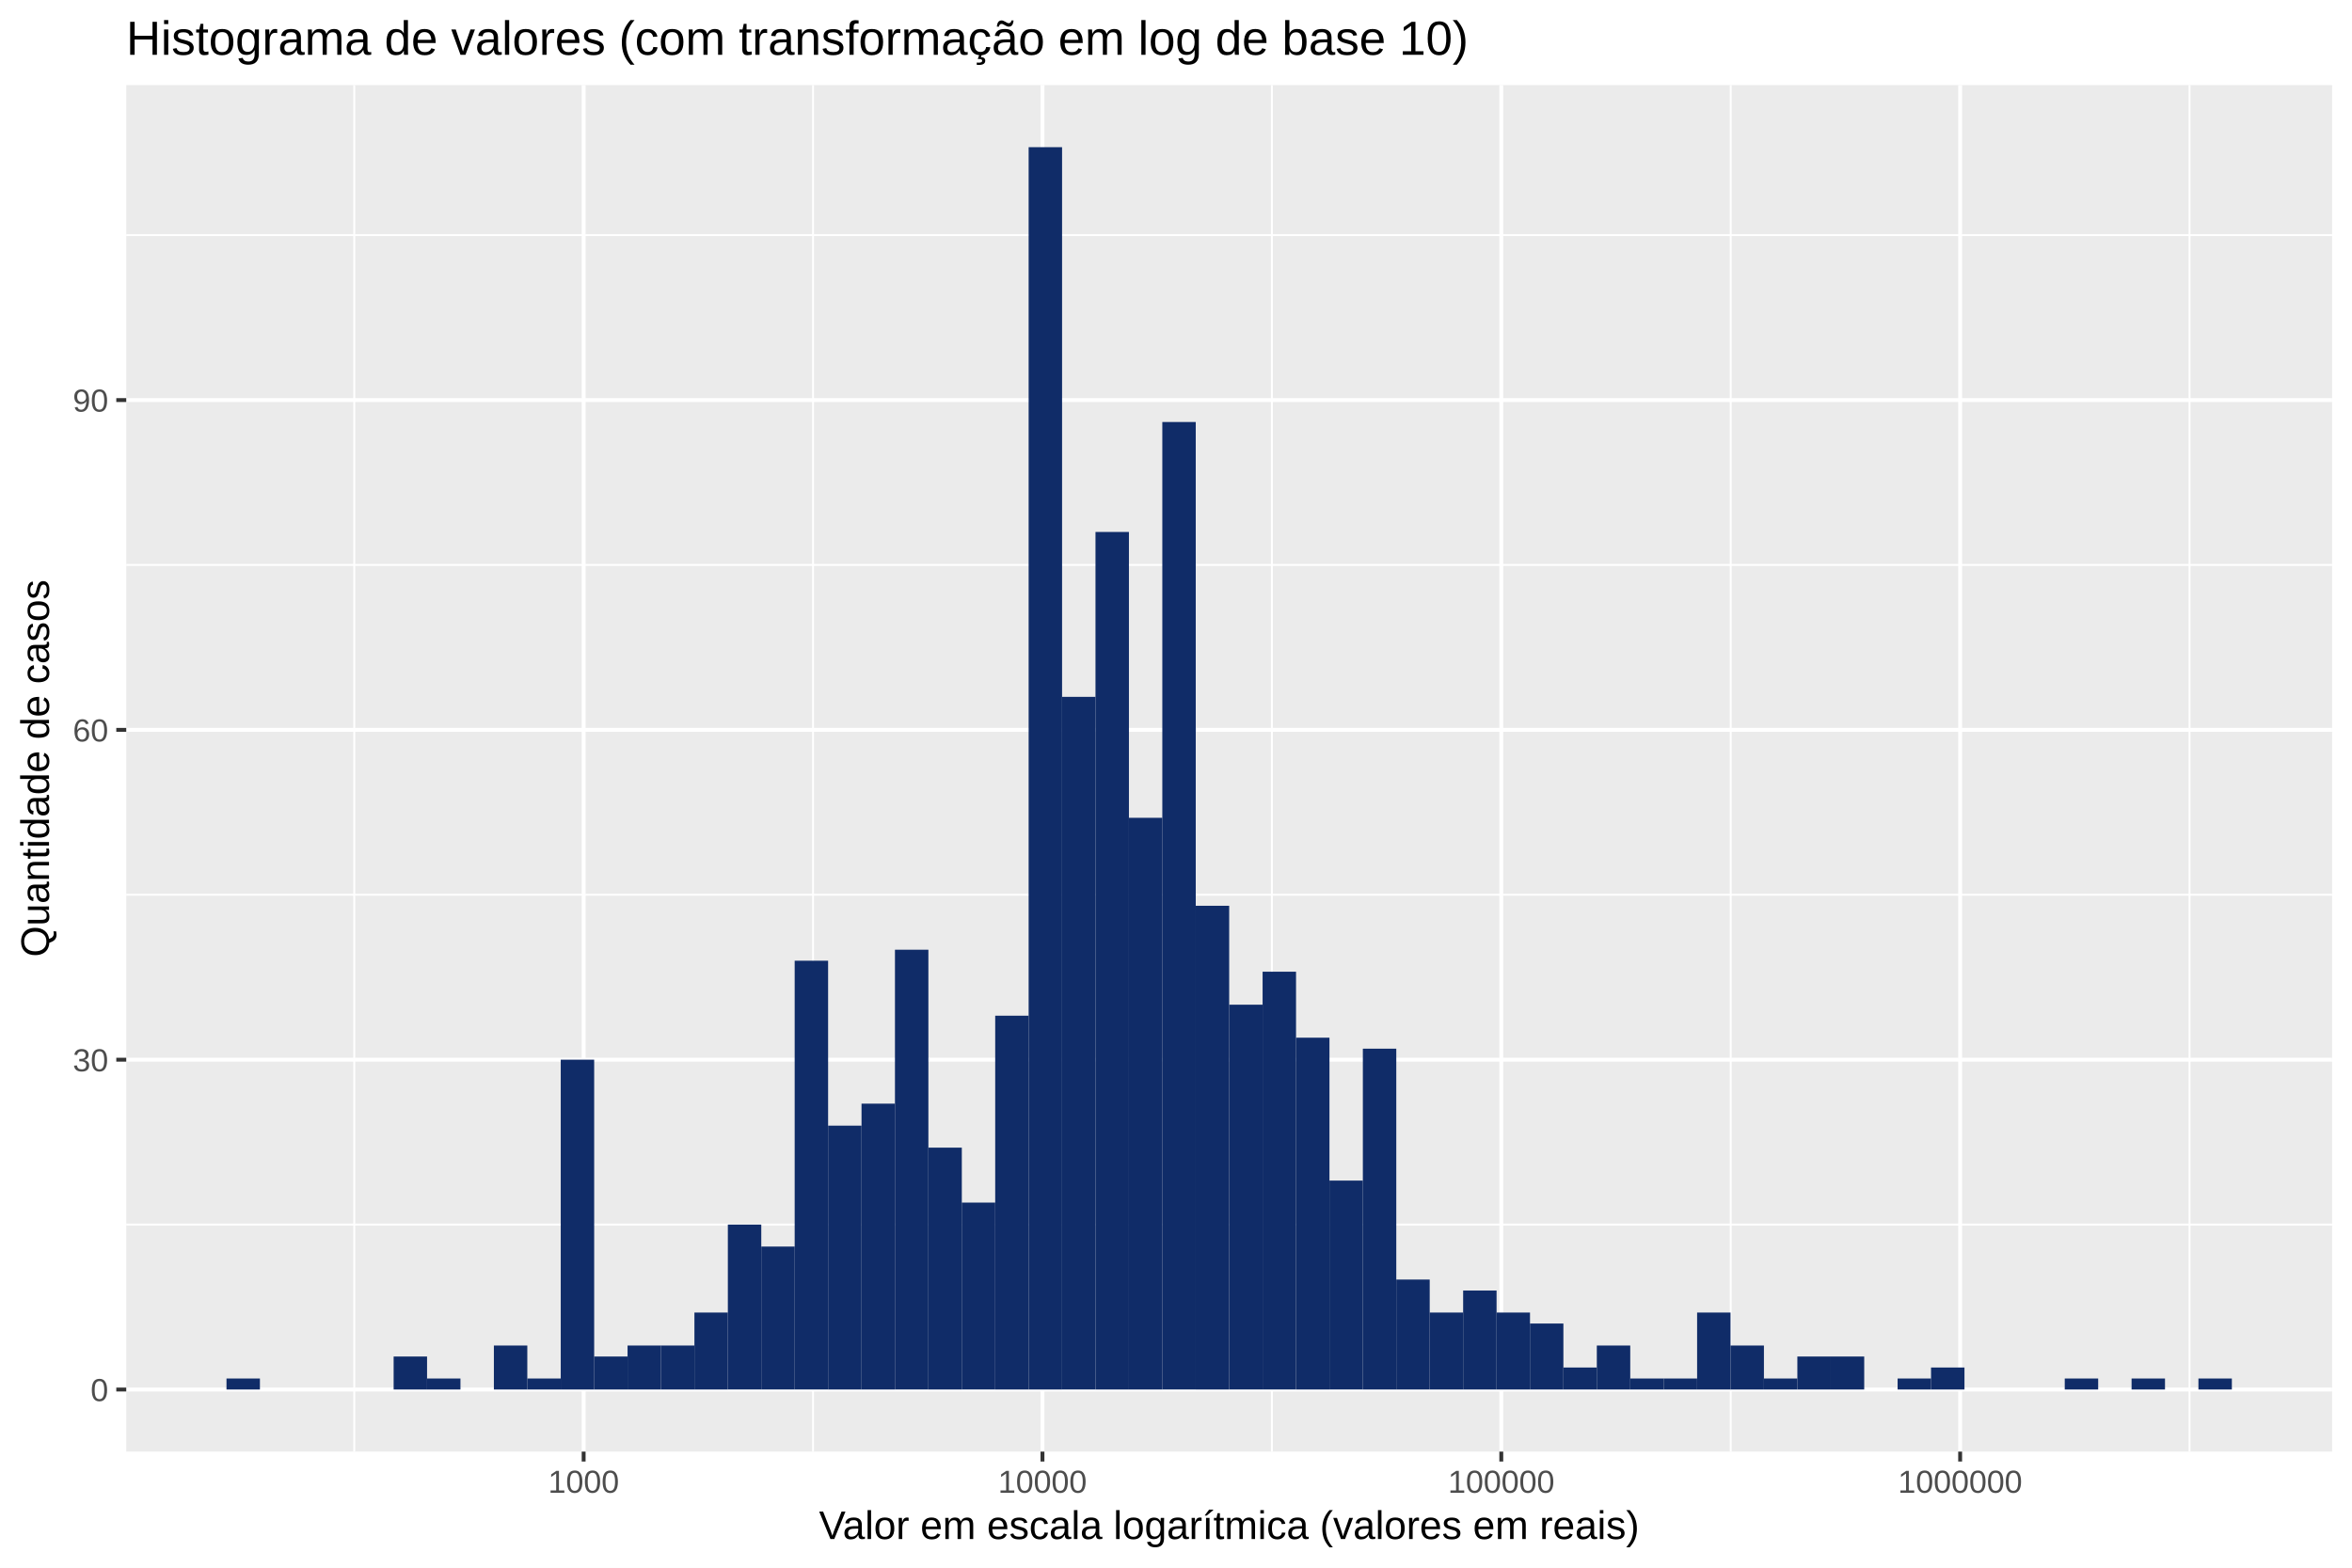
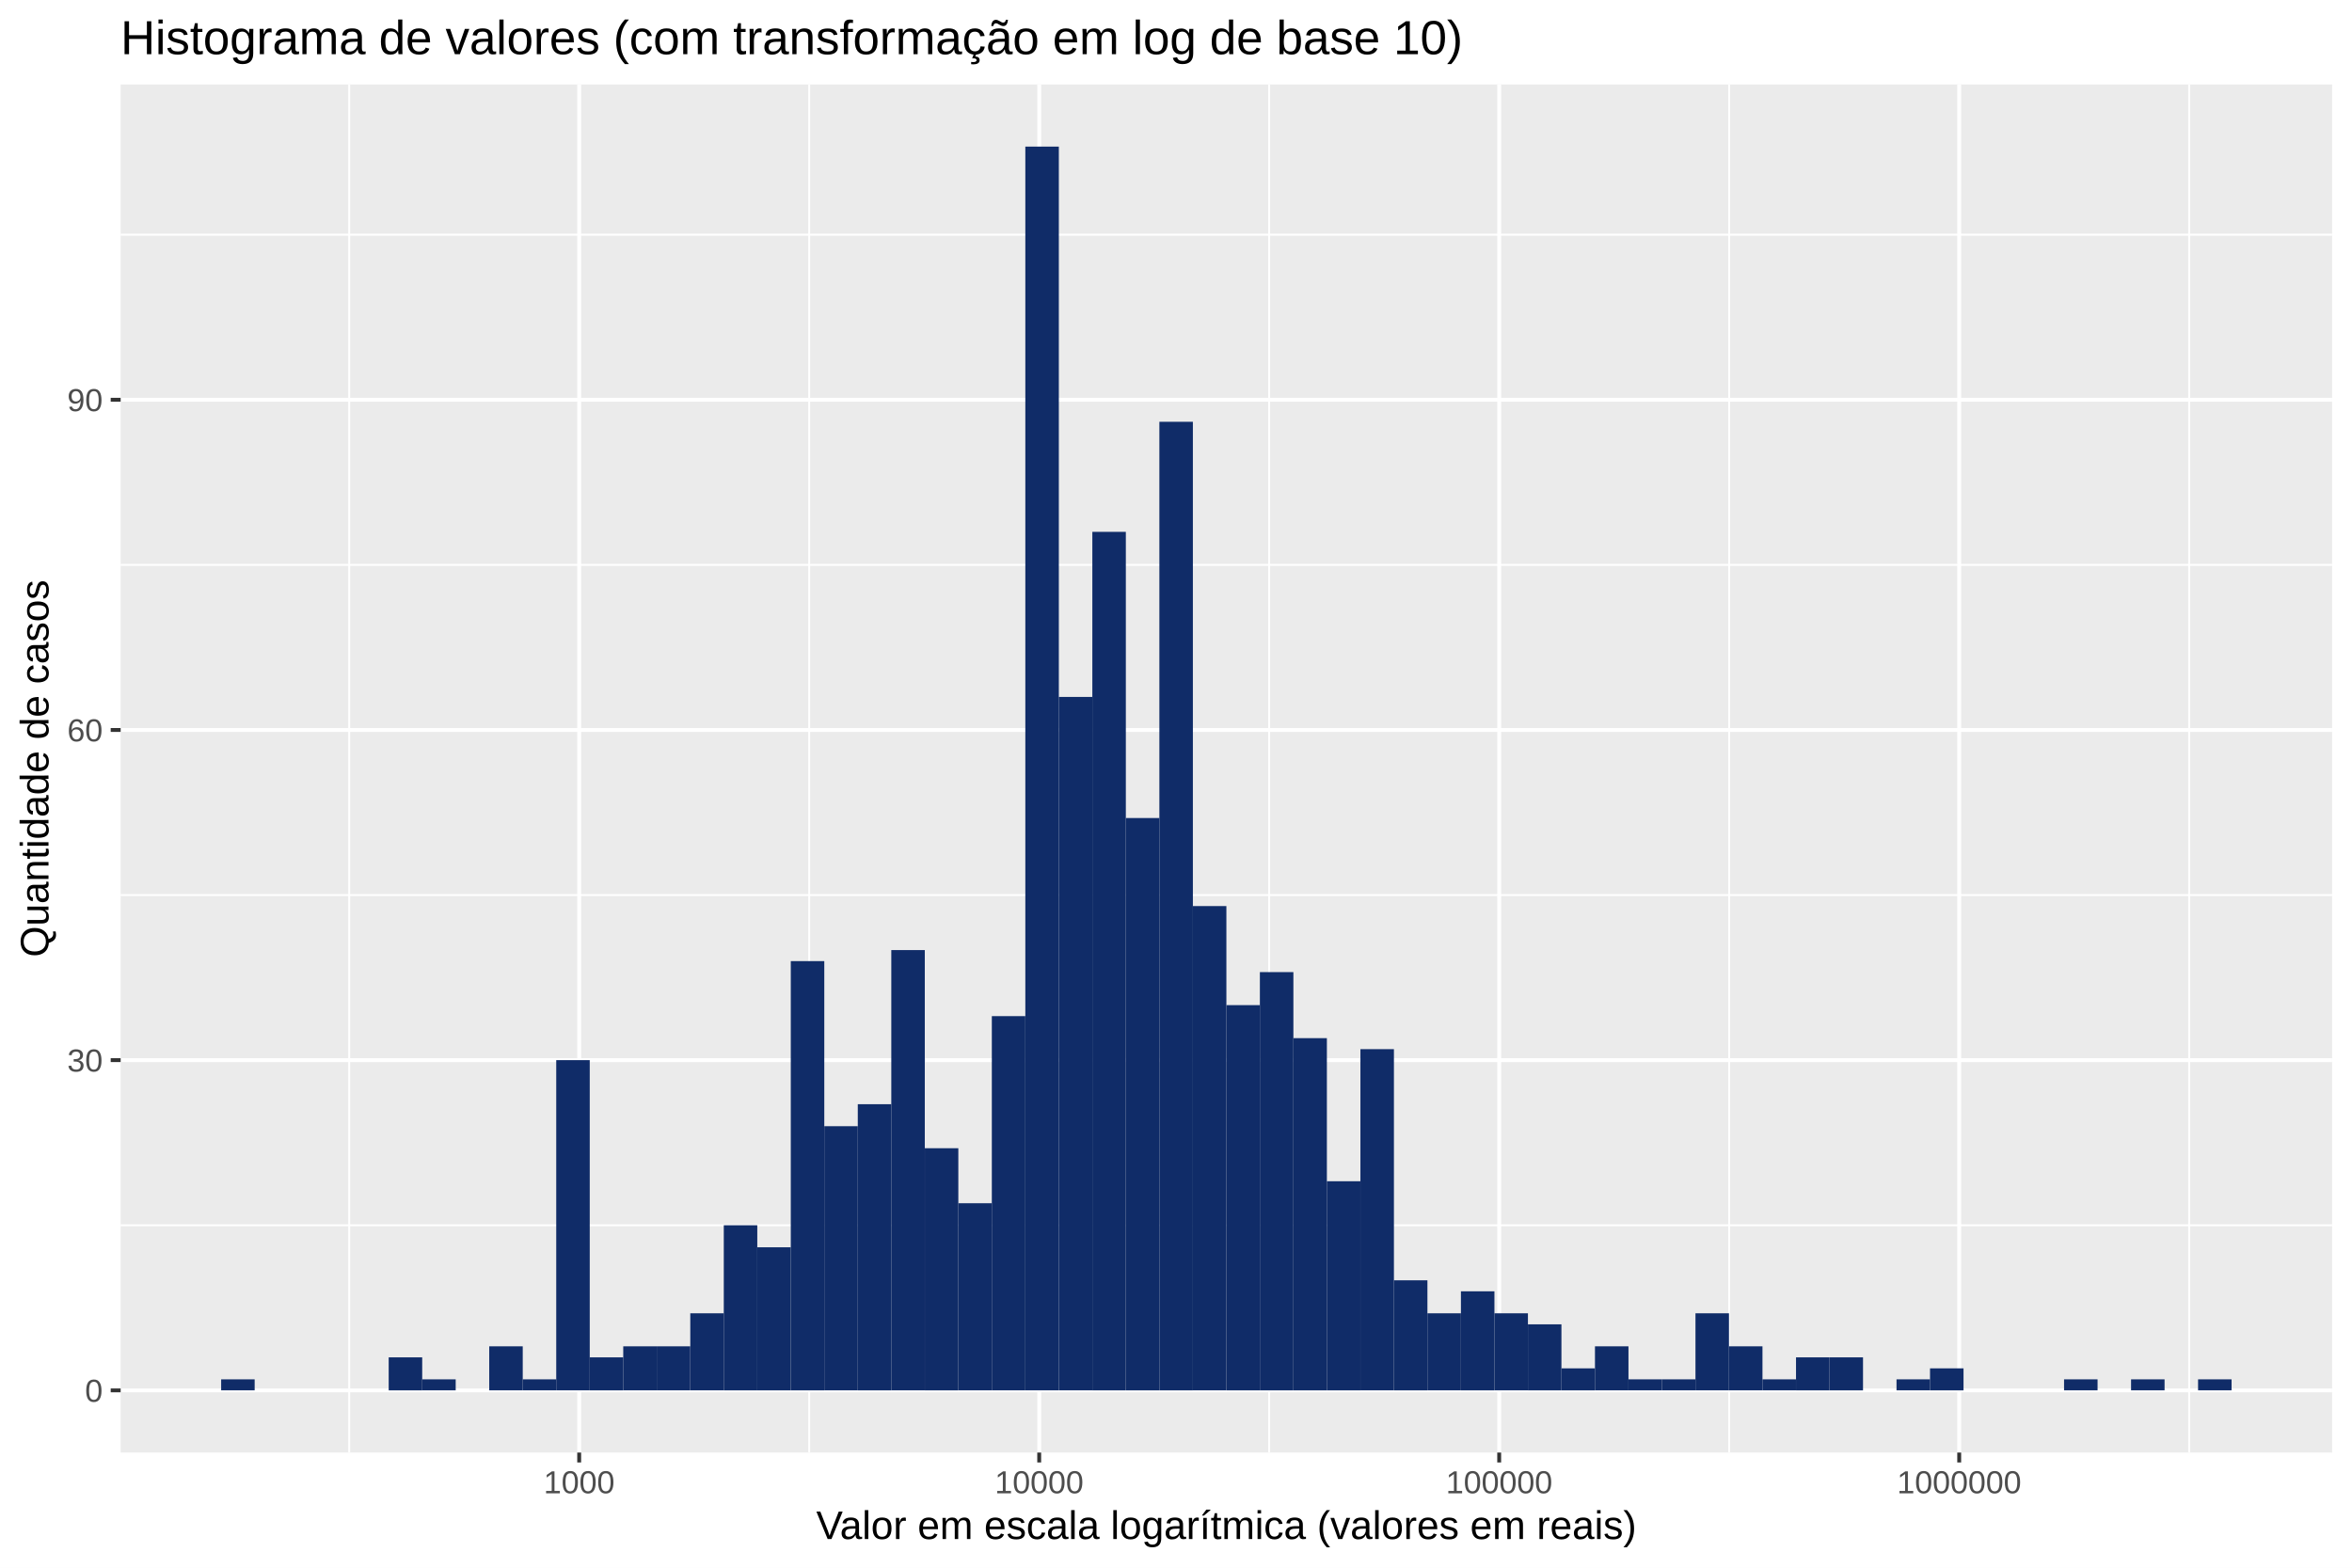
<svg xmlns="http://www.w3.org/2000/svg" class="svglite" width="648.00pt" height="432.00pt" viewBox="0 0 648.00 432.00">
  <defs>
    <style type="text/css">
    .svglite line, .svglite polyline, .svglite polygon, .svglite path, .svglite rect, .svglite circle {
      fill: none;
      stroke: #000000;
      stroke-linecap: round;
      stroke-linejoin: round;
      stroke-miterlimit: 10.00;
    }
    .svglite text {
      white-space: pre;
    }
  </style>
  </defs>
  <rect width="100%" height="100%" style="stroke: none; fill: #FFFFFF;" />
  <defs>
    <clipPath id="cpMC4wMHw2NDguMDB8MC4wMHw0MzIuMDA=">
      <rect x="0.00" y="0.00" width="648.00" height="432.00" />
    </clipPath>
  </defs>
  <g clip-path="url(#cpMC4wMHw2NDguMDB8MC4wMHw0MzIuMDA=)">
    <rect x="0.00" y="0.00" width="648.00" height="432.00" style="stroke-width: 1.07; stroke: #FFFFFF; fill: #FFFFFF;" />
  </g>
  <defs>
-     <clipPath id="cpMzQuNzh8NjQyLjUyfDIzLjQ0fDQwMC4wMQ==">
-       <rect x="34.78" y="23.44" width="607.74" height="376.58" />
+     <clipPath id="cpMzMuMjR8NjQyLjUyfDIzLjI3fDQwMC4yNw==">
+       <rect x="33.24" y="23.27" width="609.28" height="377.01" />
    </clipPath>
  </defs>
-   <g clip-path="url(#cpMzQuNzh8NjQyLjUyfDIzLjQ0fDQwMC4wMQ==)">
-     <rect x="34.78" y="23.44" width="607.74" height="376.58" style="stroke-width: 1.07; stroke: none; fill: #EBEBEB;" />
-     <polyline points="34.78,337.45 642.52,337.45 " style="stroke-width: 0.53; stroke: #FFFFFF; stroke-linecap: butt;" />
-     <polyline points="34.78,246.57 642.52,246.57 " style="stroke-width: 0.53; stroke: #FFFFFF; stroke-linecap: butt;" />
-     <polyline points="34.78,155.68 642.52,155.68 " style="stroke-width: 0.53; stroke: #FFFFFF; stroke-linecap: butt;" />
-     <polyline points="34.78,64.79 642.52,64.79 " style="stroke-width: 0.53; stroke: #FFFFFF; stroke-linecap: butt;" />
-     <polyline points="97.59,400.01 97.59,23.44 " style="stroke-width: 0.53; stroke: #FFFFFF; stroke-linecap: butt;" />
-     <polyline points="224.00,400.01 224.00,23.44 " style="stroke-width: 0.53; stroke: #FFFFFF; stroke-linecap: butt;" />
-     <polyline points="350.42,400.01 350.42,23.44 " style="stroke-width: 0.53; stroke: #FFFFFF; stroke-linecap: butt;" />
-     <polyline points="476.83,400.01 476.83,23.44 " style="stroke-width: 0.53; stroke: #FFFFFF; stroke-linecap: butt;" />
-     <polyline points="603.24,400.01 603.24,23.44 " style="stroke-width: 0.53; stroke: #FFFFFF; stroke-linecap: butt;" />
-     <polyline points="34.78,382.90 642.52,382.90 " style="stroke-width: 1.07; stroke: #FFFFFF; stroke-linecap: butt;" />
-     <polyline points="34.78,292.01 642.52,292.01 " style="stroke-width: 1.07; stroke: #FFFFFF; stroke-linecap: butt;" />
-     <polyline points="34.78,201.12 642.52,201.12 " style="stroke-width: 1.07; stroke: #FFFFFF; stroke-linecap: butt;" />
-     <polyline points="34.78,110.24 642.52,110.24 " style="stroke-width: 1.07; stroke: #FFFFFF; stroke-linecap: butt;" />
-     <polyline points="160.80,400.01 160.80,23.44 " style="stroke-width: 1.07; stroke: #FFFFFF; stroke-linecap: butt;" />
-     <polyline points="287.21,400.01 287.21,23.44 " style="stroke-width: 1.07; stroke: #FFFFFF; stroke-linecap: butt;" />
-     <polyline points="413.62,400.01 413.62,23.44 " style="stroke-width: 1.07; stroke: #FFFFFF; stroke-linecap: butt;" />
-     <polyline points="540.04,400.01 540.04,23.44 " style="stroke-width: 1.07; stroke: #FFFFFF; stroke-linecap: butt;" />
-     <rect x="62.40" y="379.87" width="9.21" height="3.03" style="stroke-width: 1.07; stroke: none; stroke-linecap: square; stroke-linejoin: miter; fill: #102C68;" />
-     <rect x="71.61" y="382.90" width="9.21" height="0.00" style="stroke-width: 1.07; stroke: none; stroke-linecap: square; stroke-linejoin: miter; fill: #102C68;" />
-     <rect x="80.82" y="382.90" width="9.21" height="0.00" style="stroke-width: 1.07; stroke: none; stroke-linecap: square; stroke-linejoin: miter; fill: #102C68;" />
-     <rect x="90.03" y="382.90" width="9.21" height="0.00" style="stroke-width: 1.07; stroke: none; stroke-linecap: square; stroke-linejoin: miter; fill: #102C68;" />
-     <rect x="99.24" y="382.90" width="9.21" height="0.00" style="stroke-width: 1.07; stroke: none; stroke-linecap: square; stroke-linejoin: miter; fill: #102C68;" />
-     <rect x="108.45" y="373.81" width="9.21" height="9.09" style="stroke-width: 1.07; stroke: none; stroke-linecap: square; stroke-linejoin: miter; fill: #102C68;" />
-     <rect x="117.65" y="379.87" width="9.21" height="3.03" style="stroke-width: 1.07; stroke: none; stroke-linecap: square; stroke-linejoin: miter; fill: #102C68;" />
-     <rect x="126.86" y="382.90" width="9.21" height="0.00" style="stroke-width: 1.07; stroke: none; stroke-linecap: square; stroke-linejoin: miter; fill: #102C68;" />
-     <rect x="136.07" y="370.78" width="9.21" height="12.12" style="stroke-width: 1.07; stroke: none; stroke-linecap: square; stroke-linejoin: miter; fill: #102C68;" />
-     <rect x="145.28" y="379.87" width="9.21" height="3.03" style="stroke-width: 1.07; stroke: none; stroke-linecap: square; stroke-linejoin: miter; fill: #102C68;" />
-     <rect x="154.49" y="292.01" width="9.21" height="90.89" style="stroke-width: 1.07; stroke: none; stroke-linecap: square; stroke-linejoin: miter; fill: #102C68;" />
-     <rect x="163.69" y="373.81" width="9.21" height="9.09" style="stroke-width: 1.07; stroke: none; stroke-linecap: square; stroke-linejoin: miter; fill: #102C68;" />
-     <rect x="172.90" y="370.78" width="9.21" height="12.12" style="stroke-width: 1.07; stroke: none; stroke-linecap: square; stroke-linejoin: miter; fill: #102C68;" />
-     <rect x="182.11" y="370.78" width="9.21" height="12.12" style="stroke-width: 1.07; stroke: none; stroke-linecap: square; stroke-linejoin: miter; fill: #102C68;" />
-     <rect x="191.32" y="361.69" width="9.21" height="21.21" style="stroke-width: 1.07; stroke: none; stroke-linecap: square; stroke-linejoin: miter; fill: #102C68;" />
-     <rect x="200.53" y="337.45" width="9.21" height="45.44" style="stroke-width: 1.07; stroke: none; stroke-linecap: square; stroke-linejoin: miter; fill: #102C68;" />
-     <rect x="209.74" y="343.51" width="9.21" height="39.38" style="stroke-width: 1.07; stroke: none; stroke-linecap: square; stroke-linejoin: miter; fill: #102C68;" />
-     <rect x="218.94" y="264.74" width="9.21" height="118.15" style="stroke-width: 1.07; stroke: none; stroke-linecap: square; stroke-linejoin: miter; fill: #102C68;" />
-     <rect x="228.15" y="310.19" width="9.21" height="72.71" style="stroke-width: 1.07; stroke: none; stroke-linecap: square; stroke-linejoin: miter; fill: #102C68;" />
-     <rect x="237.36" y="304.13" width="9.21" height="78.77" style="stroke-width: 1.07; stroke: none; stroke-linecap: square; stroke-linejoin: miter; fill: #102C68;" />
-     <rect x="246.57" y="261.71" width="9.21" height="121.18" style="stroke-width: 1.07; stroke: none; stroke-linecap: square; stroke-linejoin: miter; fill: #102C68;" />
-     <rect x="255.78" y="316.25" width="9.21" height="66.65" style="stroke-width: 1.07; stroke: none; stroke-linecap: square; stroke-linejoin: miter; fill: #102C68;" />
-     <rect x="264.98" y="331.39" width="9.21" height="51.50" style="stroke-width: 1.07; stroke: none; stroke-linecap: square; stroke-linejoin: miter; fill: #102C68;" />
-     <rect x="274.19" y="279.89" width="9.21" height="103.01" style="stroke-width: 1.07; stroke: none; stroke-linecap: square; stroke-linejoin: miter; fill: #102C68;" />
-     <rect x="283.40" y="40.56" width="9.21" height="342.34" style="stroke-width: 1.07; stroke: none; stroke-linecap: square; stroke-linejoin: miter; fill: #102C68;" />
-     <rect x="292.61" y="192.03" width="9.21" height="190.86" style="stroke-width: 1.07; stroke: none; stroke-linecap: square; stroke-linejoin: miter; fill: #102C68;" />
-     <rect x="301.82" y="146.59" width="9.21" height="236.31" style="stroke-width: 1.07; stroke: none; stroke-linecap: square; stroke-linejoin: miter; fill: #102C68;" />
-     <rect x="311.03" y="225.36" width="9.21" height="157.54" style="stroke-width: 1.07; stroke: none; stroke-linecap: square; stroke-linejoin: miter; fill: #102C68;" />
-     <rect x="320.23" y="116.29" width="9.21" height="266.60" style="stroke-width: 1.07; stroke: none; stroke-linecap: square; stroke-linejoin: miter; fill: #102C68;" />
-     <rect x="329.44" y="249.60" width="9.21" height="133.30" style="stroke-width: 1.07; stroke: none; stroke-linecap: square; stroke-linejoin: miter; fill: #102C68;" />
-     <rect x="338.65" y="276.86" width="9.21" height="106.03" style="stroke-width: 1.07; stroke: none; stroke-linecap: square; stroke-linejoin: miter; fill: #102C68;" />
-     <rect x="347.86" y="267.77" width="9.21" height="115.12" style="stroke-width: 1.07; stroke: none; stroke-linecap: square; stroke-linejoin: miter; fill: #102C68;" />
-     <rect x="357.07" y="285.95" width="9.21" height="96.95" style="stroke-width: 1.07; stroke: none; stroke-linecap: square; stroke-linejoin: miter; fill: #102C68;" />
-     <rect x="366.27" y="325.33" width="9.21" height="57.56" style="stroke-width: 1.07; stroke: none; stroke-linecap: square; stroke-linejoin: miter; fill: #102C68;" />
-     <rect x="375.48" y="288.98" width="9.21" height="93.92" style="stroke-width: 1.07; stroke: none; stroke-linecap: square; stroke-linejoin: miter; fill: #102C68;" />
-     <rect x="384.69" y="352.60" width="9.21" height="30.30" style="stroke-width: 1.07; stroke: none; stroke-linecap: square; stroke-linejoin: miter; fill: #102C68;" />
-     <rect x="393.90" y="361.69" width="9.21" height="21.21" style="stroke-width: 1.07; stroke: none; stroke-linecap: square; stroke-linejoin: miter; fill: #102C68;" />
-     <rect x="403.11" y="355.63" width="9.21" height="27.27" style="stroke-width: 1.07; stroke: none; stroke-linecap: square; stroke-linejoin: miter; fill: #102C68;" />
-     <rect x="412.32" y="361.69" width="9.21" height="21.21" style="stroke-width: 1.07; stroke: none; stroke-linecap: square; stroke-linejoin: miter; fill: #102C68;" />
-     <rect x="421.52" y="364.72" width="9.21" height="18.18" style="stroke-width: 1.07; stroke: none; stroke-linecap: square; stroke-linejoin: miter; fill: #102C68;" />
-     <rect x="430.73" y="376.84" width="9.21" height="6.06" style="stroke-width: 1.07; stroke: none; stroke-linecap: square; stroke-linejoin: miter; fill: #102C68;" />
-     <rect x="439.94" y="370.78" width="9.21" height="12.12" style="stroke-width: 1.07; stroke: none; stroke-linecap: square; stroke-linejoin: miter; fill: #102C68;" />
-     <rect x="449.15" y="379.87" width="9.21" height="3.03" style="stroke-width: 1.07; stroke: none; stroke-linecap: square; stroke-linejoin: miter; fill: #102C68;" />
-     <rect x="458.36" y="379.87" width="9.21" height="3.03" style="stroke-width: 1.07; stroke: none; stroke-linecap: square; stroke-linejoin: miter; fill: #102C68;" />
-     <rect x="467.57" y="361.69" width="9.21" height="21.21" style="stroke-width: 1.07; stroke: none; stroke-linecap: square; stroke-linejoin: miter; fill: #102C68;" />
-     <rect x="476.77" y="370.78" width="9.21" height="12.12" style="stroke-width: 1.07; stroke: none; stroke-linecap: square; stroke-linejoin: miter; fill: #102C68;" />
-     <rect x="485.98" y="379.87" width="9.21" height="3.03" style="stroke-width: 1.07; stroke: none; stroke-linecap: square; stroke-linejoin: miter; fill: #102C68;" />
-     <rect x="495.19" y="373.81" width="9.21" height="9.09" style="stroke-width: 1.07; stroke: none; stroke-linecap: square; stroke-linejoin: miter; fill: #102C68;" />
-     <rect x="504.40" y="373.81" width="9.21" height="9.09" style="stroke-width: 1.07; stroke: none; stroke-linecap: square; stroke-linejoin: miter; fill: #102C68;" />
-     <rect x="513.61" y="382.90" width="9.21" height="0.00" style="stroke-width: 1.07; stroke: none; stroke-linecap: square; stroke-linejoin: miter; fill: #102C68;" />
-     <rect x="522.81" y="379.87" width="9.21" height="3.03" style="stroke-width: 1.07; stroke: none; stroke-linecap: square; stroke-linejoin: miter; fill: #102C68;" />
-     <rect x="532.02" y="376.84" width="9.21" height="6.06" style="stroke-width: 1.07; stroke: none; stroke-linecap: square; stroke-linejoin: miter; fill: #102C68;" />
-     <rect x="541.23" y="382.90" width="9.21" height="0.00" style="stroke-width: 1.07; stroke: none; stroke-linecap: square; stroke-linejoin: miter; fill: #102C68;" />
-     <rect x="550.44" y="382.90" width="9.21" height="0.00" style="stroke-width: 1.07; stroke: none; stroke-linecap: square; stroke-linejoin: miter; fill: #102C68;" />
-     <rect x="559.65" y="382.90" width="9.21" height="0.00" style="stroke-width: 1.07; stroke: none; stroke-linecap: square; stroke-linejoin: miter; fill: #102C68;" />
-     <rect x="568.86" y="379.87" width="9.21" height="3.03" style="stroke-width: 1.07; stroke: none; stroke-linecap: square; stroke-linejoin: miter; fill: #102C68;" />
-     <rect x="578.06" y="382.90" width="9.21" height="0.00" style="stroke-width: 1.07; stroke: none; stroke-linecap: square; stroke-linejoin: miter; fill: #102C68;" />
-     <rect x="587.27" y="379.87" width="9.21" height="3.03" style="stroke-width: 1.07; stroke: none; stroke-linecap: square; stroke-linejoin: miter; fill: #102C68;" />
-     <rect x="596.48" y="382.90" width="9.21" height="0.00" style="stroke-width: 1.07; stroke: none; stroke-linecap: square; stroke-linejoin: miter; fill: #102C68;" />
-     <rect x="605.69" y="379.87" width="9.21" height="3.03" style="stroke-width: 1.07; stroke: none; stroke-linecap: square; stroke-linejoin: miter; fill: #102C68;" />
+   <g clip-path="url(#cpMzMuMjR8NjQyLjUyfDIzLjI3fDQwMC4yNw==)">
+     <rect x="33.24" y="23.27" width="609.28" height="377.01" style="stroke-width: 1.07; stroke: none; fill: #EBEBEB;" />
+     <polyline points="33.24,337.64 642.52,337.64 " style="stroke-width: 0.53; stroke: #FFFFFF; stroke-linecap: butt;" />
+     <polyline points="33.24,246.65 642.52,246.65 " style="stroke-width: 0.53; stroke: #FFFFFF; stroke-linecap: butt;" />
+     <polyline points="33.24,155.66 642.52,155.66 " style="stroke-width: 0.53; stroke: #FFFFFF; stroke-linecap: butt;" />
+     <polyline points="33.24,64.67 642.52,64.67 " style="stroke-width: 0.53; stroke: #FFFFFF; stroke-linecap: butt;" />
+     <polyline points="96.21,400.27 96.21,23.27 " style="stroke-width: 0.53; stroke: #FFFFFF; stroke-linecap: butt;" />
+     <polyline points="222.94,400.27 222.94,23.27 " style="stroke-width: 0.53; stroke: #FFFFFF; stroke-linecap: butt;" />
+     <polyline points="349.67,400.27 349.67,23.27 " style="stroke-width: 0.53; stroke: #FFFFFF; stroke-linecap: butt;" />
+     <polyline points="476.41,400.27 476.41,23.27 " style="stroke-width: 0.53; stroke: #FFFFFF; stroke-linecap: butt;" />
+     <polyline points="603.14,400.27 603.14,23.27 " style="stroke-width: 0.53; stroke: #FFFFFF; stroke-linecap: butt;" />
+     <polyline points="33.24,383.14 642.52,383.14 " style="stroke-width: 1.07; stroke: #FFFFFF; stroke-linecap: butt;" />
+     <polyline points="33.24,292.14 642.52,292.14 " style="stroke-width: 1.07; stroke: #FFFFFF; stroke-linecap: butt;" />
+     <polyline points="33.24,201.15 642.52,201.15 " style="stroke-width: 1.07; stroke: #FFFFFF; stroke-linecap: butt;" />
+     <polyline points="33.24,110.16 642.52,110.16 " style="stroke-width: 1.07; stroke: #FFFFFF; stroke-linecap: butt;" />
+     <polyline points="159.57,400.27 159.57,23.27 " style="stroke-width: 1.07; stroke: #FFFFFF; stroke-linecap: butt;" />
+     <polyline points="286.31,400.27 286.31,23.27 " style="stroke-width: 1.07; stroke: #FFFFFF; stroke-linecap: butt;" />
+     <polyline points="413.04,400.27 413.04,23.27 " style="stroke-width: 1.07; stroke: #FFFFFF; stroke-linecap: butt;" />
+     <polyline points="539.78,400.27 539.78,23.27 " style="stroke-width: 1.07; stroke: #FFFFFF; stroke-linecap: butt;" />
+     <rect x="60.93" y="380.10" width="9.23" height="3.03" style="stroke-width: 1.07; stroke: none; stroke-linecap: square; stroke-linejoin: miter; fill: #102C68;" />
+     <rect x="70.17" y="383.14" width="9.23" height="0.00" style="stroke-width: 1.07; stroke: none; stroke-linecap: square; stroke-linejoin: miter; fill: #102C68;" />
+     <rect x="79.40" y="383.14" width="9.23" height="0.00" style="stroke-width: 1.07; stroke: none; stroke-linecap: square; stroke-linejoin: miter; fill: #102C68;" />
+     <rect x="88.63" y="383.14" width="9.23" height="0.00" style="stroke-width: 1.07; stroke: none; stroke-linecap: square; stroke-linejoin: miter; fill: #102C68;" />
+     <rect x="97.86" y="383.14" width="9.23" height="0.00" style="stroke-width: 1.07; stroke: none; stroke-linecap: square; stroke-linejoin: miter; fill: #102C68;" />
+     <rect x="107.09" y="374.04" width="9.23" height="9.10" style="stroke-width: 1.07; stroke: none; stroke-linecap: square; stroke-linejoin: miter; fill: #102C68;" />
+     <rect x="116.32" y="380.10" width="9.23" height="3.03" style="stroke-width: 1.07; stroke: none; stroke-linecap: square; stroke-linejoin: miter; fill: #102C68;" />
+     <rect x="125.55" y="383.14" width="9.23" height="0.00" style="stroke-width: 1.07; stroke: none; stroke-linecap: square; stroke-linejoin: miter; fill: #102C68;" />
+     <rect x="134.79" y="371.00" width="9.23" height="12.13" style="stroke-width: 1.07; stroke: none; stroke-linecap: square; stroke-linejoin: miter; fill: #102C68;" />
+     <rect x="144.02" y="380.10" width="9.23" height="3.03" style="stroke-width: 1.07; stroke: none; stroke-linecap: square; stroke-linejoin: miter; fill: #102C68;" />
+     <rect x="153.25" y="292.14" width="9.23" height="90.99" style="stroke-width: 1.07; stroke: none; stroke-linecap: square; stroke-linejoin: miter; fill: #102C68;" />
+     <rect x="162.48" y="374.04" width="9.23" height="9.10" style="stroke-width: 1.07; stroke: none; stroke-linecap: square; stroke-linejoin: miter; fill: #102C68;" />
+     <rect x="171.71" y="371.00" width="9.23" height="12.13" style="stroke-width: 1.07; stroke: none; stroke-linecap: square; stroke-linejoin: miter; fill: #102C68;" />
+     <rect x="180.94" y="371.00" width="9.23" height="12.13" style="stroke-width: 1.07; stroke: none; stroke-linecap: square; stroke-linejoin: miter; fill: #102C68;" />
+     <rect x="190.18" y="361.90" width="9.23" height="21.23" style="stroke-width: 1.07; stroke: none; stroke-linecap: square; stroke-linejoin: miter; fill: #102C68;" />
+     <rect x="199.41" y="337.64" width="9.23" height="45.50" style="stroke-width: 1.07; stroke: none; stroke-linecap: square; stroke-linejoin: miter; fill: #102C68;" />
+     <rect x="208.64" y="343.71" width="9.23" height="39.43" style="stroke-width: 1.07; stroke: none; stroke-linecap: square; stroke-linejoin: miter; fill: #102C68;" />
+     <rect x="217.87" y="264.85" width="9.23" height="118.29" style="stroke-width: 1.07; stroke: none; stroke-linecap: square; stroke-linejoin: miter; fill: #102C68;" />
+     <rect x="227.10" y="310.34" width="9.23" height="72.79" style="stroke-width: 1.07; stroke: none; stroke-linecap: square; stroke-linejoin: miter; fill: #102C68;" />
+     <rect x="236.33" y="304.28" width="9.23" height="78.86" style="stroke-width: 1.07; stroke: none; stroke-linecap: square; stroke-linejoin: miter; fill: #102C68;" />
+     <rect x="245.56" y="261.81" width="9.23" height="121.32" style="stroke-width: 1.07; stroke: none; stroke-linecap: square; stroke-linejoin: miter; fill: #102C68;" />
+     <rect x="254.80" y="316.41" width="9.23" height="66.73" style="stroke-width: 1.07; stroke: none; stroke-linecap: square; stroke-linejoin: miter; fill: #102C68;" />
+     <rect x="264.03" y="331.57" width="9.23" height="51.56" style="stroke-width: 1.07; stroke: none; stroke-linecap: square; stroke-linejoin: miter; fill: #102C68;" />
+     <rect x="273.26" y="280.01" width="9.23" height="103.12" style="stroke-width: 1.07; stroke: none; stroke-linecap: square; stroke-linejoin: miter; fill: #102C68;" />
+     <rect x="282.49" y="40.40" width="9.23" height="342.73" style="stroke-width: 1.07; stroke: none; stroke-linecap: square; stroke-linejoin: miter; fill: #102C68;" />
+     <rect x="291.72" y="192.05" width="9.23" height="191.08" style="stroke-width: 1.07; stroke: none; stroke-linecap: square; stroke-linejoin: miter; fill: #102C68;" />
+     <rect x="300.95" y="146.56" width="9.23" height="236.58" style="stroke-width: 1.07; stroke: none; stroke-linecap: square; stroke-linejoin: miter; fill: #102C68;" />
+     <rect x="310.19" y="225.42" width="9.23" height="157.72" style="stroke-width: 1.07; stroke: none; stroke-linecap: square; stroke-linejoin: miter; fill: #102C68;" />
+     <rect x="319.42" y="116.23" width="9.23" height="266.91" style="stroke-width: 1.07; stroke: none; stroke-linecap: square; stroke-linejoin: miter; fill: #102C68;" />
+     <rect x="328.65" y="249.68" width="9.23" height="133.45" style="stroke-width: 1.07; stroke: none; stroke-linecap: square; stroke-linejoin: miter; fill: #102C68;" />
+     <rect x="337.88" y="276.98" width="9.23" height="106.16" style="stroke-width: 1.07; stroke: none; stroke-linecap: square; stroke-linejoin: miter; fill: #102C68;" />
+     <rect x="347.11" y="267.88" width="9.23" height="115.26" style="stroke-width: 1.07; stroke: none; stroke-linecap: square; stroke-linejoin: miter; fill: #102C68;" />
+     <rect x="356.34" y="286.08" width="9.23" height="97.06" style="stroke-width: 1.07; stroke: none; stroke-linecap: square; stroke-linejoin: miter; fill: #102C68;" />
+     <rect x="365.57" y="325.51" width="9.23" height="57.63" style="stroke-width: 1.07; stroke: none; stroke-linecap: square; stroke-linejoin: miter; fill: #102C68;" />
+     <rect x="374.81" y="289.11" width="9.23" height="94.02" style="stroke-width: 1.07; stroke: none; stroke-linecap: square; stroke-linejoin: miter; fill: #102C68;" />
+     <rect x="384.04" y="352.81" width="9.23" height="30.33" style="stroke-width: 1.07; stroke: none; stroke-linecap: square; stroke-linejoin: miter; fill: #102C68;" />
+     <rect x="393.27" y="361.90" width="9.23" height="21.23" style="stroke-width: 1.07; stroke: none; stroke-linecap: square; stroke-linejoin: miter; fill: #102C68;" />
+     <rect x="402.50" y="355.84" width="9.23" height="27.30" style="stroke-width: 1.07; stroke: none; stroke-linecap: square; stroke-linejoin: miter; fill: #102C68;" />
+     <rect x="411.73" y="361.90" width="9.23" height="21.23" style="stroke-width: 1.07; stroke: none; stroke-linecap: square; stroke-linejoin: miter; fill: #102C68;" />
+     <rect x="420.96" y="364.94" width="9.23" height="18.20" style="stroke-width: 1.07; stroke: none; stroke-linecap: square; stroke-linejoin: miter; fill: #102C68;" />
+     <rect x="430.20" y="377.07" width="9.23" height="6.07" style="stroke-width: 1.07; stroke: none; stroke-linecap: square; stroke-linejoin: miter; fill: #102C68;" />
+     <rect x="439.43" y="371.00" width="9.23" height="12.13" style="stroke-width: 1.07; stroke: none; stroke-linecap: square; stroke-linejoin: miter; fill: #102C68;" />
+     <rect x="448.66" y="380.10" width="9.23" height="3.03" style="stroke-width: 1.07; stroke: none; stroke-linecap: square; stroke-linejoin: miter; fill: #102C68;" />
+     <rect x="457.89" y="380.10" width="9.23" height="3.03" style="stroke-width: 1.07; stroke: none; stroke-linecap: square; stroke-linejoin: miter; fill: #102C68;" />
+     <rect x="467.12" y="361.90" width="9.23" height="21.23" style="stroke-width: 1.07; stroke: none; stroke-linecap: square; stroke-linejoin: miter; fill: #102C68;" />
+     <rect x="476.35" y="371.00" width="9.23" height="12.13" style="stroke-width: 1.07; stroke: none; stroke-linecap: square; stroke-linejoin: miter; fill: #102C68;" />
+     <rect x="485.58" y="380.10" width="9.23" height="3.03" style="stroke-width: 1.07; stroke: none; stroke-linecap: square; stroke-linejoin: miter; fill: #102C68;" />
+     <rect x="494.82" y="374.04" width="9.23" height="9.10" style="stroke-width: 1.07; stroke: none; stroke-linecap: square; stroke-linejoin: miter; fill: #102C68;" />
+     <rect x="504.05" y="374.04" width="9.23" height="9.10" style="stroke-width: 1.07; stroke: none; stroke-linecap: square; stroke-linejoin: miter; fill: #102C68;" />
+     <rect x="513.28" y="383.14" width="9.23" height="0.00" style="stroke-width: 1.07; stroke: none; stroke-linecap: square; stroke-linejoin: miter; fill: #102C68;" />
+     <rect x="522.51" y="380.10" width="9.23" height="3.03" style="stroke-width: 1.07; stroke: none; stroke-linecap: square; stroke-linejoin: miter; fill: #102C68;" />
+     <rect x="531.74" y="377.07" width="9.23" height="6.07" style="stroke-width: 1.07; stroke: none; stroke-linecap: square; stroke-linejoin: miter; fill: #102C68;" />
+     <rect x="540.97" y="383.14" width="9.23" height="0.00" style="stroke-width: 1.07; stroke: none; stroke-linecap: square; stroke-linejoin: miter; fill: #102C68;" />
+     <rect x="550.21" y="383.14" width="9.23" height="0.00" style="stroke-width: 1.07; stroke: none; stroke-linecap: square; stroke-linejoin: miter; fill: #102C68;" />
+     <rect x="559.44" y="383.14" width="9.23" height="0.00" style="stroke-width: 1.07; stroke: none; stroke-linecap: square; stroke-linejoin: miter; fill: #102C68;" />
+     <rect x="568.67" y="380.10" width="9.23" height="3.03" style="stroke-width: 1.07; stroke: none; stroke-linecap: square; stroke-linejoin: miter; fill: #102C68;" />
+     <rect x="577.90" y="383.14" width="9.23" height="0.00" style="stroke-width: 1.07; stroke: none; stroke-linecap: square; stroke-linejoin: miter; fill: #102C68;" />
+     <rect x="587.13" y="380.10" width="9.23" height="3.03" style="stroke-width: 1.07; stroke: none; stroke-linecap: square; stroke-linejoin: miter; fill: #102C68;" />
+     <rect x="596.36" y="383.14" width="9.23" height="0.00" style="stroke-width: 1.07; stroke: none; stroke-linecap: square; stroke-linejoin: miter; fill: #102C68;" />
+     <rect x="605.59" y="380.10" width="9.23" height="3.03" style="stroke-width: 1.07; stroke: none; stroke-linecap: square; stroke-linejoin: miter; fill: #102C68;" />
  </g>
  <g clip-path="url(#cpMC4wMHw2NDguMDB8MC4wMHw0MzIuMDA=)">
-     <text x="29.85" y="386.10" text-anchor="end" style="font-size: 8.80px;fill: #4D4D4D; font-family: &quot;Liberation Sans&quot;;" textLength="5.59px" lengthAdjust="spacingAndGlyphs">0</text>
-     <text x="29.85" y="295.22" text-anchor="end" style="font-size: 8.80px;fill: #4D4D4D; font-family: &quot;Liberation Sans&quot;;" textLength="11.19px" lengthAdjust="spacingAndGlyphs">30</text>
-     <text x="29.85" y="204.33" text-anchor="end" style="font-size: 8.80px;fill: #4D4D4D; font-family: &quot;Liberation Sans&quot;;" textLength="11.19px" lengthAdjust="spacingAndGlyphs">60</text>
-     <text x="29.85" y="113.44" text-anchor="end" style="font-size: 8.80px;fill: #4D4D4D; font-family: &quot;Liberation Sans&quot;;" textLength="11.19px" lengthAdjust="spacingAndGlyphs">90</text>
-     <polyline points="32.04,382.90 34.78,382.90 " style="stroke-width: 1.07; stroke: #333333; stroke-linecap: butt;" />
-     <polyline points="32.04,292.01 34.78,292.01 " style="stroke-width: 1.07; stroke: #333333; stroke-linecap: butt;" />
-     <polyline points="32.04,201.12 34.78,201.12 " style="stroke-width: 1.07; stroke: #333333; stroke-linecap: butt;" />
-     <polyline points="32.04,110.24 34.78,110.24 " style="stroke-width: 1.07; stroke: #333333; stroke-linecap: butt;" />
-     <polyline points="160.80,402.75 160.80,400.01 " style="stroke-width: 1.07; stroke: #333333; stroke-linecap: butt;" />
-     <polyline points="287.21,402.75 287.21,400.01 " style="stroke-width: 1.07; stroke: #333333; stroke-linecap: butt;" />
-     <polyline points="413.62,402.75 413.62,400.01 " style="stroke-width: 1.07; stroke: #333333; stroke-linecap: butt;" />
-     <polyline points="540.04,402.75 540.04,400.01 " style="stroke-width: 1.07; stroke: #333333; stroke-linecap: butt;" />
-     <text x="160.80" y="411.36" text-anchor="middle" style="font-size: 8.80px;fill: #4D4D4D; font-family: &quot;Liberation Sans&quot;;" textLength="22.38px" lengthAdjust="spacingAndGlyphs">1000</text>
-     <text x="287.21" y="411.36" text-anchor="middle" style="font-size: 8.80px;fill: #4D4D4D; font-family: &quot;Liberation Sans&quot;;" textLength="27.97px" lengthAdjust="spacingAndGlyphs">10000</text>
-     <text x="413.62" y="411.36" text-anchor="middle" style="font-size: 8.80px;fill: #4D4D4D; font-family: &quot;Liberation Sans&quot;;" textLength="33.57px" lengthAdjust="spacingAndGlyphs">100000</text>
-     <text x="540.04" y="411.36" text-anchor="middle" style="font-size: 8.80px;fill: #4D4D4D; font-family: &quot;Liberation Sans&quot;;" textLength="39.16px" lengthAdjust="spacingAndGlyphs">1000000</text>
-     <text x="338.65" y="424.10" text-anchor="middle" style="font-size: 11.00px; font-family: &quot;Liberation Sans&quot;;" textLength="255.71px" lengthAdjust="spacingAndGlyphs">Valor em escala logarítmica (valores em reais)</text>
-     <text transform="translate(13.50,211.73) rotate(-90)" text-anchor="middle" style="font-size: 11.00px; font-family: &quot;Liberation Sans&quot;;" textLength="115.92px" lengthAdjust="spacingAndGlyphs">Quantidade de casos</text>
-     <text x="34.78" y="15.10" style="font-size: 13.20px; font-family: &quot;Liberation Sans&quot;;" textLength="418.88px" lengthAdjust="spacingAndGlyphs">Histograma de valores (com transformação em log de base 10)</text>
+     <text x="28.31" y="386.29" text-anchor="end" style="font-size: 8.80px;fill: #4D4D4D; font-family: &quot;Arial&quot;;" textLength="4.90px" lengthAdjust="spacingAndGlyphs">0</text>
+     <text x="28.31" y="295.29" text-anchor="end" style="font-size: 8.80px;fill: #4D4D4D; font-family: &quot;Arial&quot;;" textLength="9.79px" lengthAdjust="spacingAndGlyphs">30</text>
+     <text x="28.31" y="204.30" text-anchor="end" style="font-size: 8.80px;fill: #4D4D4D; font-family: &quot;Arial&quot;;" textLength="9.79px" lengthAdjust="spacingAndGlyphs">60</text>
+     <text x="28.31" y="113.31" text-anchor="end" style="font-size: 8.80px;fill: #4D4D4D; font-family: &quot;Arial&quot;;" textLength="9.79px" lengthAdjust="spacingAndGlyphs">90</text>
+     <polyline points="30.50,383.14 33.24,383.14 " style="stroke-width: 1.07; stroke: #333333; stroke-linecap: butt;" />
+     <polyline points="30.50,292.14 33.24,292.14 " style="stroke-width: 1.07; stroke: #333333; stroke-linecap: butt;" />
+     <polyline points="30.50,201.15 33.24,201.15 " style="stroke-width: 1.07; stroke: #333333; stroke-linecap: butt;" />
+     <polyline points="30.50,110.16 33.24,110.16 " style="stroke-width: 1.07; stroke: #333333; stroke-linecap: butt;" />
+     <polyline points="159.57,403.01 159.57,400.27 " style="stroke-width: 1.07; stroke: #333333; stroke-linecap: butt;" />
+     <polyline points="286.31,403.01 286.31,400.27 " style="stroke-width: 1.07; stroke: #333333; stroke-linecap: butt;" />
+     <polyline points="413.04,403.01 413.04,400.27 " style="stroke-width: 1.07; stroke: #333333; stroke-linecap: butt;" />
+     <polyline points="539.78,403.01 539.78,400.27 " style="stroke-width: 1.07; stroke: #333333; stroke-linecap: butt;" />
+     <text x="159.57" y="411.50" text-anchor="middle" style="font-size: 8.80px;fill: #4D4D4D; font-family: &quot;Arial&quot;;" textLength="19.58px" lengthAdjust="spacingAndGlyphs">1000</text>
+     <text x="286.31" y="411.50" text-anchor="middle" style="font-size: 8.80px;fill: #4D4D4D; font-family: &quot;Arial&quot;;" textLength="24.48px" lengthAdjust="spacingAndGlyphs">10000</text>
+     <text x="413.04" y="411.50" text-anchor="middle" style="font-size: 8.80px;fill: #4D4D4D; font-family: &quot;Arial&quot;;" textLength="29.38px" lengthAdjust="spacingAndGlyphs">100000</text>
+     <text x="539.78" y="411.50" text-anchor="middle" style="font-size: 8.80px;fill: #4D4D4D; font-family: &quot;Arial&quot;;" textLength="34.27px" lengthAdjust="spacingAndGlyphs">1000000</text>
+     <text x="337.88" y="424.10" text-anchor="middle" style="font-size: 11.00px; font-family: &quot;Arial&quot;;" textLength="226.06px" lengthAdjust="spacingAndGlyphs">Valor em escala logarítmica (valores em reais)</text>
+     <text transform="translate(13.36,211.77) rotate(-90)" text-anchor="middle" style="font-size: 11.00px; font-family: &quot;Arial&quot;;" textLength="104.00px" lengthAdjust="spacingAndGlyphs">Quantidade de casos</text>
+     <text x="33.24" y="14.93" style="font-size: 13.20px; font-family: &quot;Arial&quot;;" textLength="369.52px" lengthAdjust="spacingAndGlyphs">Histograma de valores (com transformação em log de base 10)</text>
  </g>
</svg>
